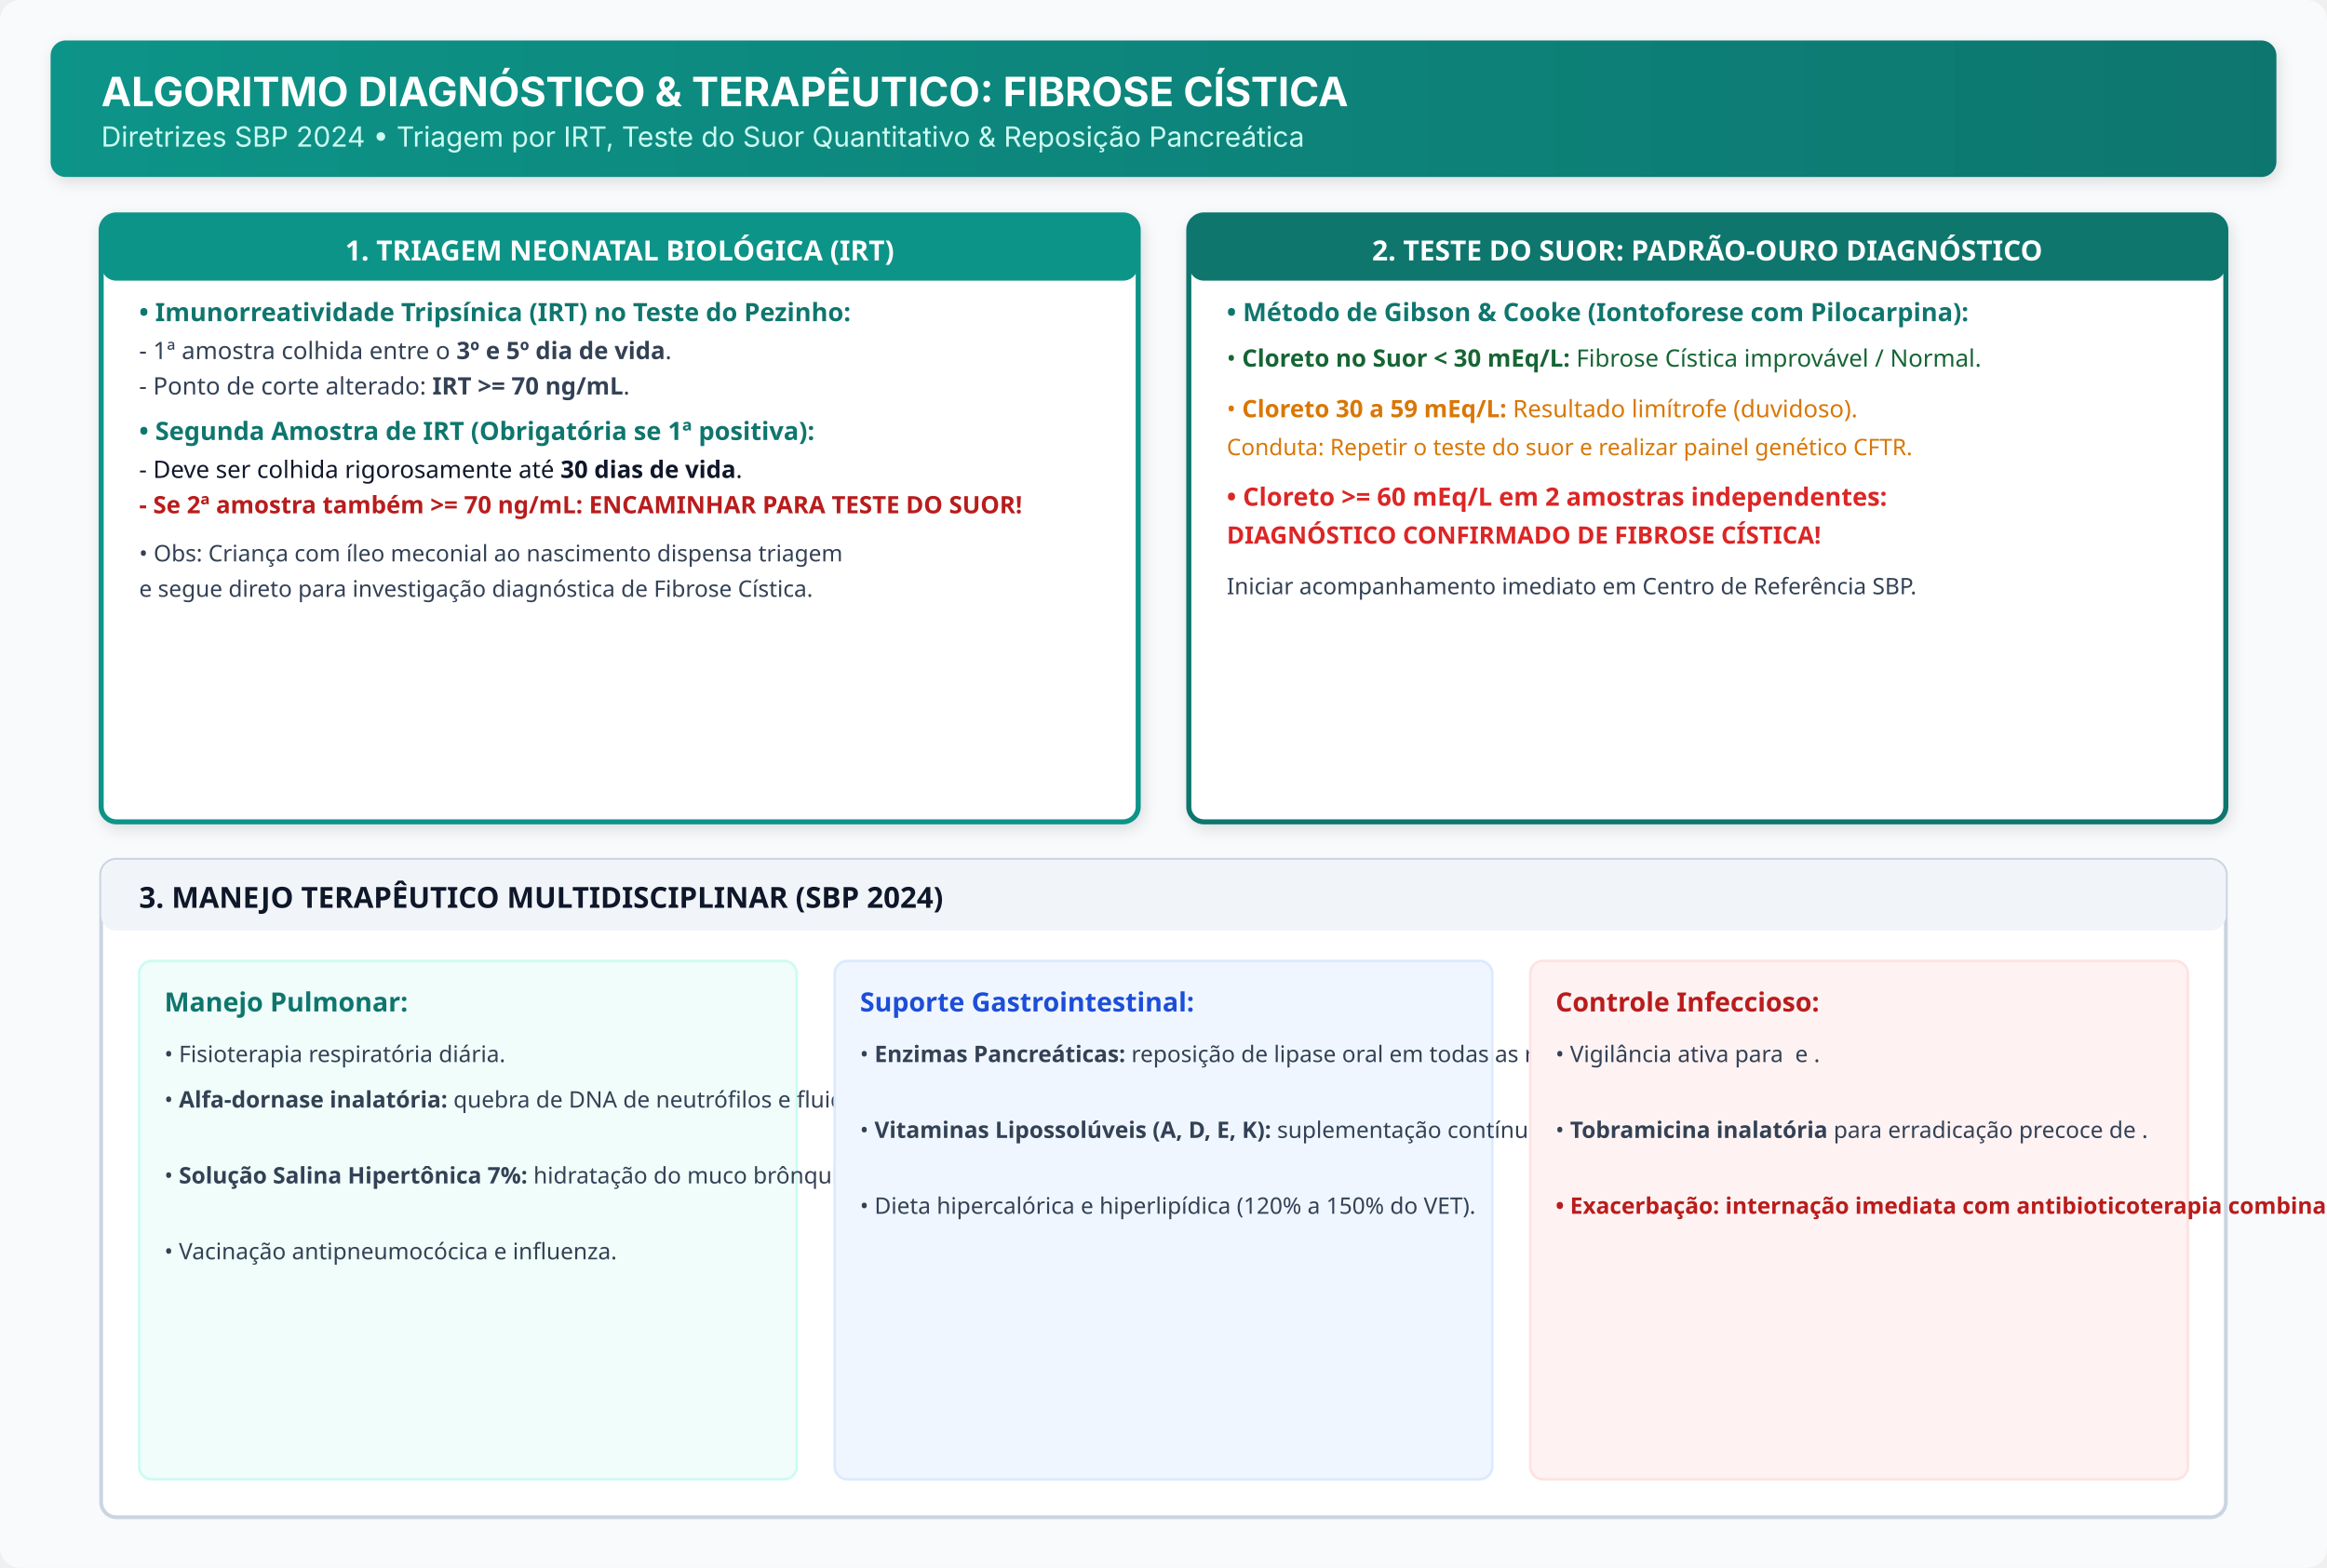
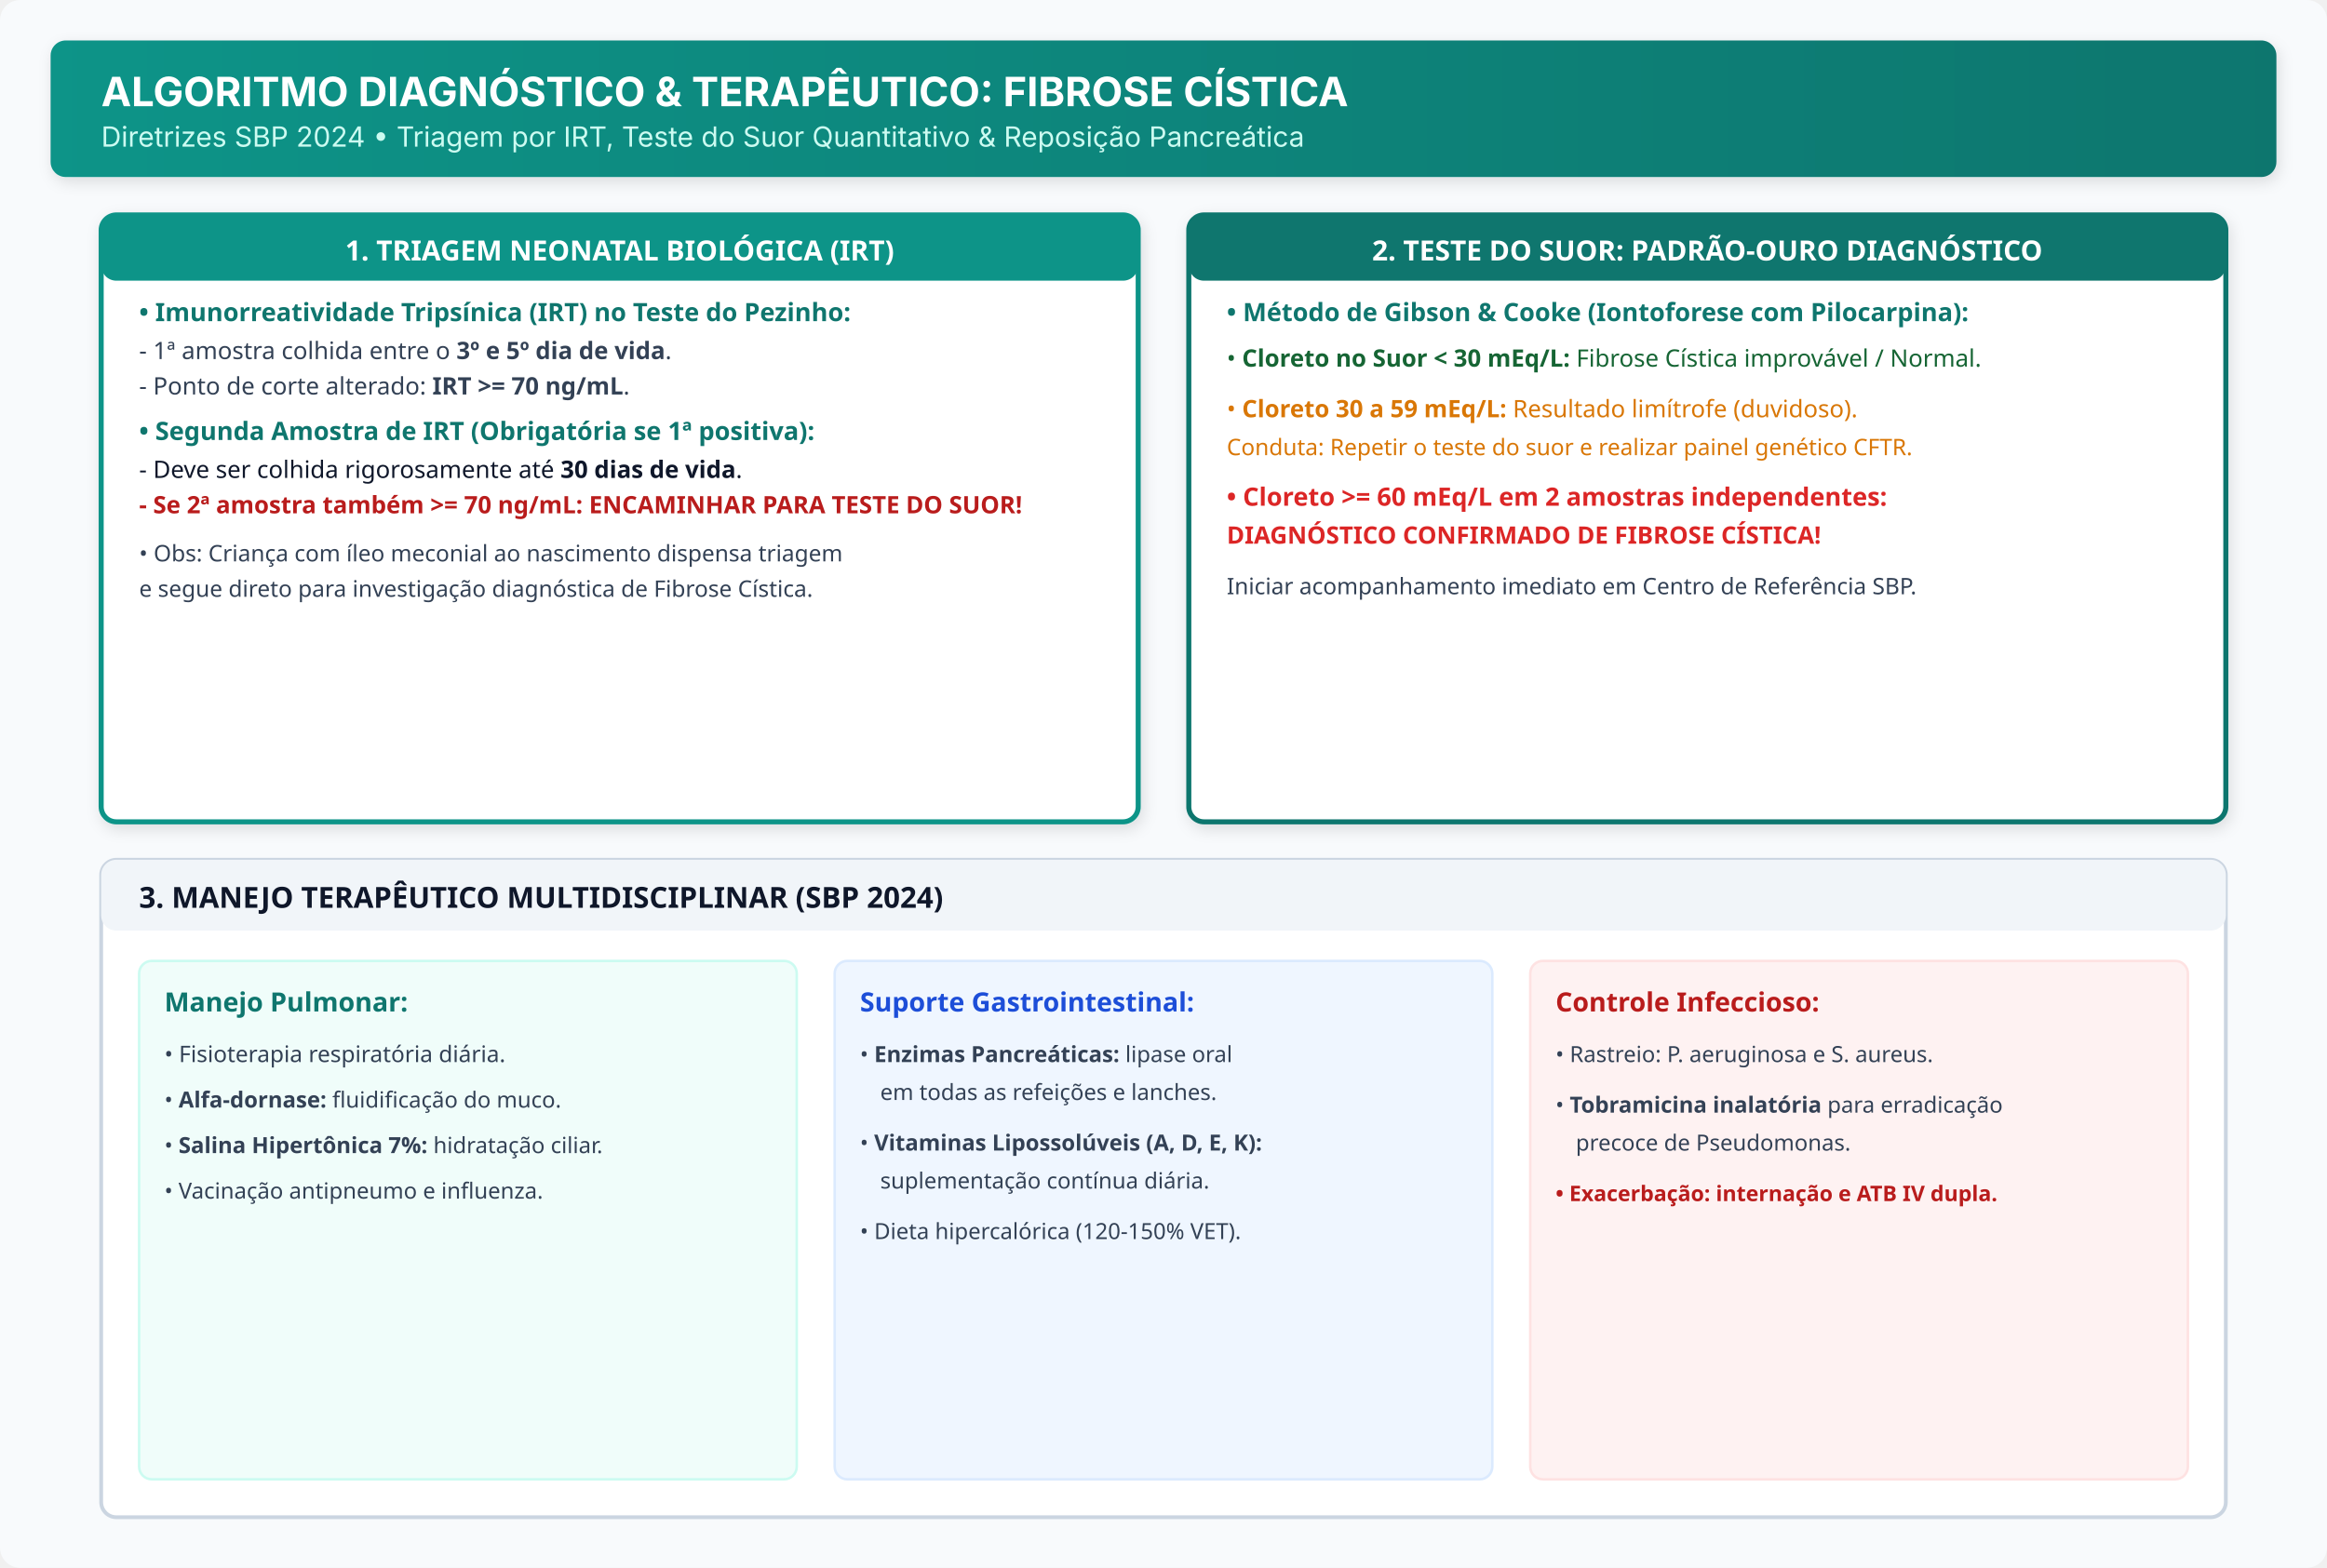
<svg xmlns="http://www.w3.org/2000/svg" viewBox="0 0 920 620" width="100%" height="100%">
  <defs>
    <linearGradient id="gradFC" x1="0%" y1="0%" x2="100%" y2="0%">
      <stop offset="0%" stop-color="#0d9488" />
      <stop offset="100%" stop-color="#0f766e" />
    </linearGradient>
    <filter id="shadowFC" x="-5%" y="-5%" width="110%" height="115%" filterUnits="userSpaceOnUse">
      <feDropShadow dx="1" dy="2" stdDeviation="3" flood-opacity="0.12" />
    </filter>
  </defs>
  <rect width="920" height="620" fill="#f8fafc" rx="8" />
  <rect x="20" y="16" width="880" height="54" rx="6" fill="url(#gradFC)" filter="url(#shadowFC)" />
  <text x="40" y="42" fill="#ffffff" font-size="16" font-weight="bold" font-family="system-ui, -apple-system, sans-serif">ALGORITMO DIAGNÓSTICO &amp; TERAPÊUTICO: FIBROSE CÍSTICA</text>
  <text x="40" y="58" fill="#ccfbf1" font-size="11" font-family="system-ui, -apple-system, sans-serif">Diretrizes SBP 2024 • Triagem por IRT, Teste do Suor Quantitativo &amp; Reposição Pancreática</text>
  <rect x="40" y="85" width="410" height="240" rx="6" fill="#ffffff" stroke="#0d9488" stroke-width="2" filter="url(#shadowFC)" />
  <rect x="40" y="85" width="410" height="26" fill="#0d9488" rx="6" />
  <text x="245" y="103" fill="#ffffff" font-size="11" font-weight="bold" text-anchor="middle" font-family="system-ui, sans-serif">1. TRIAGEM NEONATAL BIOLÓGICA (IRT)</text>
  <text x="55" y="127" fill="#0f766e" font-size="10" font-weight="bold" font-family="system-ui, sans-serif">• Imunorreatividade Tripsínica (IRT) no Teste do Pezinho:</text>
  <text x="55" y="142" fill="#334155" font-size="9.5" font-family="system-ui, sans-serif">  - 1ª amostra colhida entre o <tspan font-weight="bold">3º e 5º dia de vida</tspan>.</text>
  <text x="55" y="156" fill="#334155" font-size="9.5" font-family="system-ui, sans-serif">  - Ponto de corte alterado: <tspan font-weight="bold">IRT &gt;= 70 ng/mL</tspan>.</text>
  <text x="55" y="174" fill="#0f766e" font-size="10" font-weight="bold" font-family="system-ui, sans-serif">• Segunda Amostra de IRT (Obrigatória se 1ª positiva):</text>
  <text x="55" y="189" fill="#0f172a" font-size="9.5" font-family="system-ui, sans-serif">  - Deve ser colhida rigorosamente até <tspan font-weight="bold">30 dias de vida</tspan>.</text>
  <text x="55" y="203" fill="#b91c1c" font-size="9.5" font-weight="bold" font-family="system-ui, sans-serif">  - Se 2ª amostra também &gt;= 70 ng/mL: ENCAMINHAR PARA TESTE DO SUOR!</text>
  <text x="55" y="222" fill="#334155" font-size="9" font-family="system-ui, sans-serif">• Obs: Criança com íleo meconial ao nascimento dispensa triagem</text>
  <text x="55" y="236" fill="#334155" font-size="9" font-family="system-ui, sans-serif">  e segue direto para investigação diagnóstica de Fibrose Cística.</text>
  <rect x="470" y="85" width="410" height="240" rx="6" fill="#ffffff" stroke="#0f766e" stroke-width="2" filter="url(#shadowFC)" />
  <rect x="470" y="85" width="410" height="26" fill="#0f766e" rx="6" />
  <text x="675" y="103" fill="#ffffff" font-size="11" font-weight="bold" text-anchor="middle" font-family="system-ui, sans-serif">2. TESTE DO SUOR: PADRÃO-OURO DIAGNÓSTICO</text>
  <text x="485" y="127" fill="#0f766e" font-size="10" font-weight="bold" font-family="system-ui, sans-serif">• Método de Gibson &amp; Cooke (Iontoforese com Pilocarpina):</text>
  <text x="485" y="145" fill="#166534" font-size="9.5" font-family="system-ui, sans-serif">• <tspan font-weight="bold">Cloreto no Suor &lt; 30 mEq/L:</tspan> Fibrose Cística improvável / Normal.</text>
  <text x="485" y="165" fill="#d97706" font-size="9.5" font-family="system-ui, sans-serif">• <tspan font-weight="bold">Cloreto 30 a 59 mEq/L:</tspan> Resultado limítrofe (duvidoso).</text>
  <text x="485" y="180" fill="#d97706" font-size="9" font-family="system-ui, sans-serif">  Conduta: Repetir o teste do suor e realizar painel genético CFTR.</text>
  <text x="485" y="200" fill="#dc2626" font-size="10" font-weight="bold" font-family="system-ui, sans-serif">• Cloreto &gt;= 60 mEq/L em 2 amostras independentes:</text>
  <text x="485" y="215" fill="#dc2626" font-size="9.5" font-weight="bold" font-family="system-ui, sans-serif">  DIAGNÓSTICO CONFIRMADO DE FIBROSE CÍSTICA!</text>
  <text x="485" y="235" fill="#334155" font-size="9" font-family="system-ui, sans-serif">  Iniciar acompanhamento imediato em Centro de Referência SBP.</text>
  <rect x="40" y="340" width="840" height="260" rx="6" fill="#ffffff" stroke="#cbd5e1" stroke-width="1.5" />
  <rect x="40" y="340" width="840" height="28" fill="#f1f5f9" rx="6" />
  <text x="55" y="359" fill="#0f172a" font-size="11.5" font-weight="bold" font-family="system-ui, sans-serif">3. MANEJO TERAPÊUTICO MULTIDISCIPLINAR (SBP 2024)</text>
  <rect x="55" y="380" width="260" height="205" rx="5" fill="#f0fdfa" stroke="#ccfbf1" />
  <text x="65" y="400" fill="#0f766e" font-size="10.5" font-weight="bold" font-family="system-ui, sans-serif">Manejo Pulmonar:</text>
  <text x="65" y="420" fill="#334155" font-size="9" font-family="system-ui, sans-serif">• Fisioterapia respiratória diária.</text>
-   <text x="65" y="438" fill="#334155" font-size="9" font-family="system-ui, sans-serif">• <tspan font-weight="bold">Alfa-dornase inalatória:</tspan> quebra de DNA de neutrófilos e fluidificação do muco.</text>
-   <text x="65" y="468" fill="#334155" font-size="9" font-family="system-ui, sans-serif">• <tspan font-weight="bold">Solução Salina Hipertônica 7%:</tspan> hidratação do muco brônquico.</text>
-   <text x="65" y="498" fill="#334155" font-size="9" font-family="system-ui, sans-serif">• Vacinação antipneumocócica e influenza.</text>
+   <text x="65" y="438" fill="#334155" font-size="8.8" font-family="system-ui, sans-serif">• <tspan font-weight="bold">Alfa-dornase:</tspan> fluidificação do muco.</text>
+   <text x="65" y="456" fill="#334155" font-size="8.8" font-family="system-ui, sans-serif">• <tspan font-weight="bold">Salina Hipertônica 7%:</tspan> hidratação ciliar.</text>
+   <text x="65" y="474" fill="#334155" font-size="8.8" font-family="system-ui, sans-serif">• Vacinação antipneumo e influenza.</text>
  <rect x="330" y="380" width="260" height="205" rx="5" fill="#eff6ff" stroke="#dbeafe" />
  <text x="340" y="400" fill="#1d4ed8" font-size="10.5" font-weight="bold" font-family="system-ui, sans-serif">Suporte Gastrointestinal:</text>
-   <text x="340" y="420" fill="#334155" font-size="9" font-family="system-ui, sans-serif">• <tspan font-weight="bold">Enzimas Pancreáticas:</tspan> reposição de lipase oral em todas as refeições.</text>
-   <text x="340" y="450" fill="#334155" font-size="9" font-family="system-ui, sans-serif">• <tspan font-weight="bold">Vitaminas Lipossolúveis (A, D, E, K):</tspan> suplementação contínua diária.</text>
-   <text x="340" y="480" fill="#334155" font-size="9" font-family="system-ui, sans-serif">• Dieta hipercalórica e hiperlipídica (120% a 150% do VET).</text>
+   <text x="340" y="420" fill="#334155" font-size="8.8" font-family="system-ui, sans-serif">• <tspan font-weight="bold">Enzimas Pancreáticas:</tspan> lipase oral</text>
+   <text x="348" y="435" fill="#334155" font-size="8.8" font-family="system-ui, sans-serif">  em todas as refeições e lanches.</text>
+   <text x="340" y="455" fill="#334155" font-size="8.8" font-family="system-ui, sans-serif">• <tspan font-weight="bold">Vitaminas Lipossolúveis (A, D, E, K):</tspan>
+   </text>
+   <text x="348" y="470" fill="#334155" font-size="8.8" font-family="system-ui, sans-serif">  suplementação contínua diária.</text>
+   <text x="340" y="490" fill="#334155" font-size="8.8" font-family="system-ui, sans-serif">• Dieta hipercalórica (120-150% VET).</text>
  <rect x="605" y="380" width="260" height="205" rx="5" fill="#fef2f2" stroke="#fee2e2" />
  <text x="615" y="400" fill="#b91c1c" font-size="10.5" font-weight="bold" font-family="system-ui, sans-serif">Controle Infeccioso:</text>
-   <text x="615" y="420" fill="#334155" font-size="9" font-family="system-ui, sans-serif">• Vigilância ativa para <em>Pseudomonas aeruginosa</em> e <em>Staphylococcus aureus</em>.</text>
-   <text x="615" y="450" fill="#334155" font-size="9" font-family="system-ui, sans-serif">• <tspan font-weight="bold">Tobramicina inalatória</tspan> para erradicação precoce de <em>Pseudomonas</em>.</text>
-   <text x="615" y="480" fill="#b91c1c" font-size="9" font-weight="bold" font-family="system-ui, sans-serif">• Exacerbação: internação imediata com antibioticoterapia combinada IV.</text>
+   <text x="615" y="420" fill="#334155" font-size="8.8" font-family="system-ui, sans-serif">• Rastreio: P. aeruginosa e S. aureus.</text>
+   <text x="615" y="440" fill="#334155" font-size="8.8" font-family="system-ui, sans-serif">• <tspan font-weight="bold">Tobramicina inalatória</tspan> para erradicação</text>
+   <text x="623" y="455" fill="#334155" font-size="8.8" font-family="system-ui, sans-serif">  precoce de Pseudomonas.</text>
+   <text x="615" y="475" fill="#b91c1c" font-size="8.5" font-weight="bold" font-family="system-ui, sans-serif">• Exacerbação: internação e ATB IV dupla.</text>
</svg>
